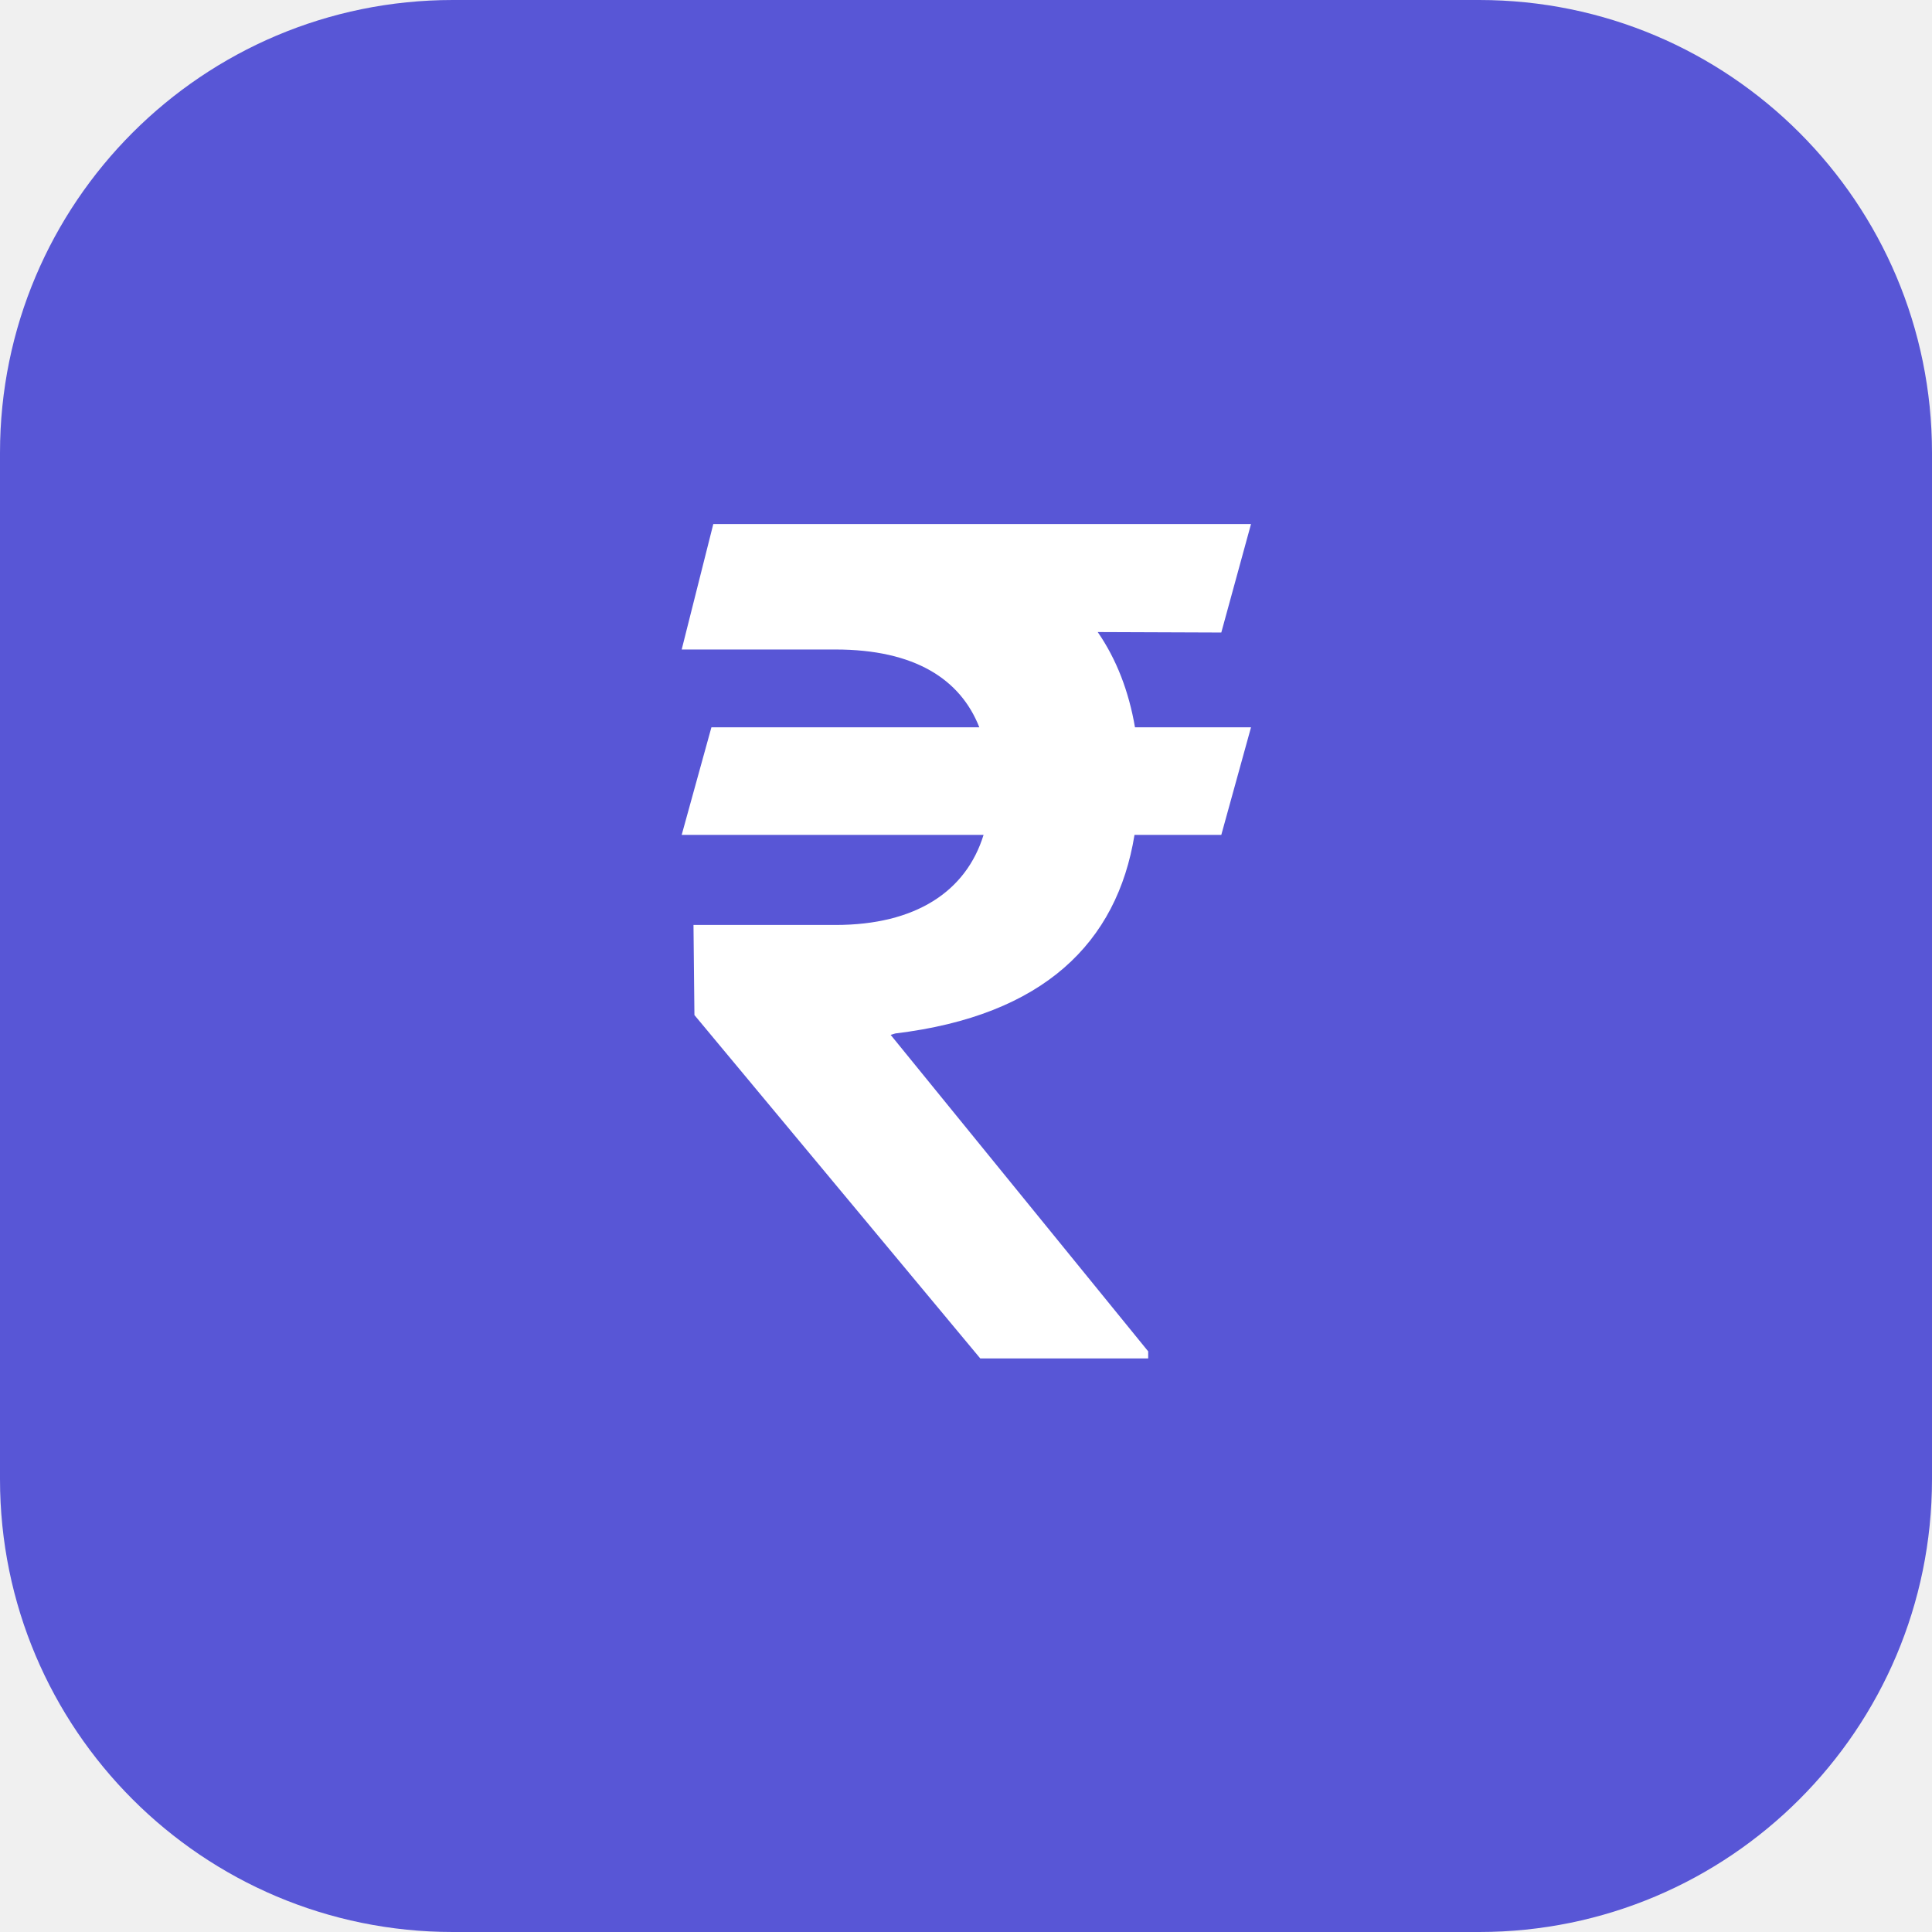
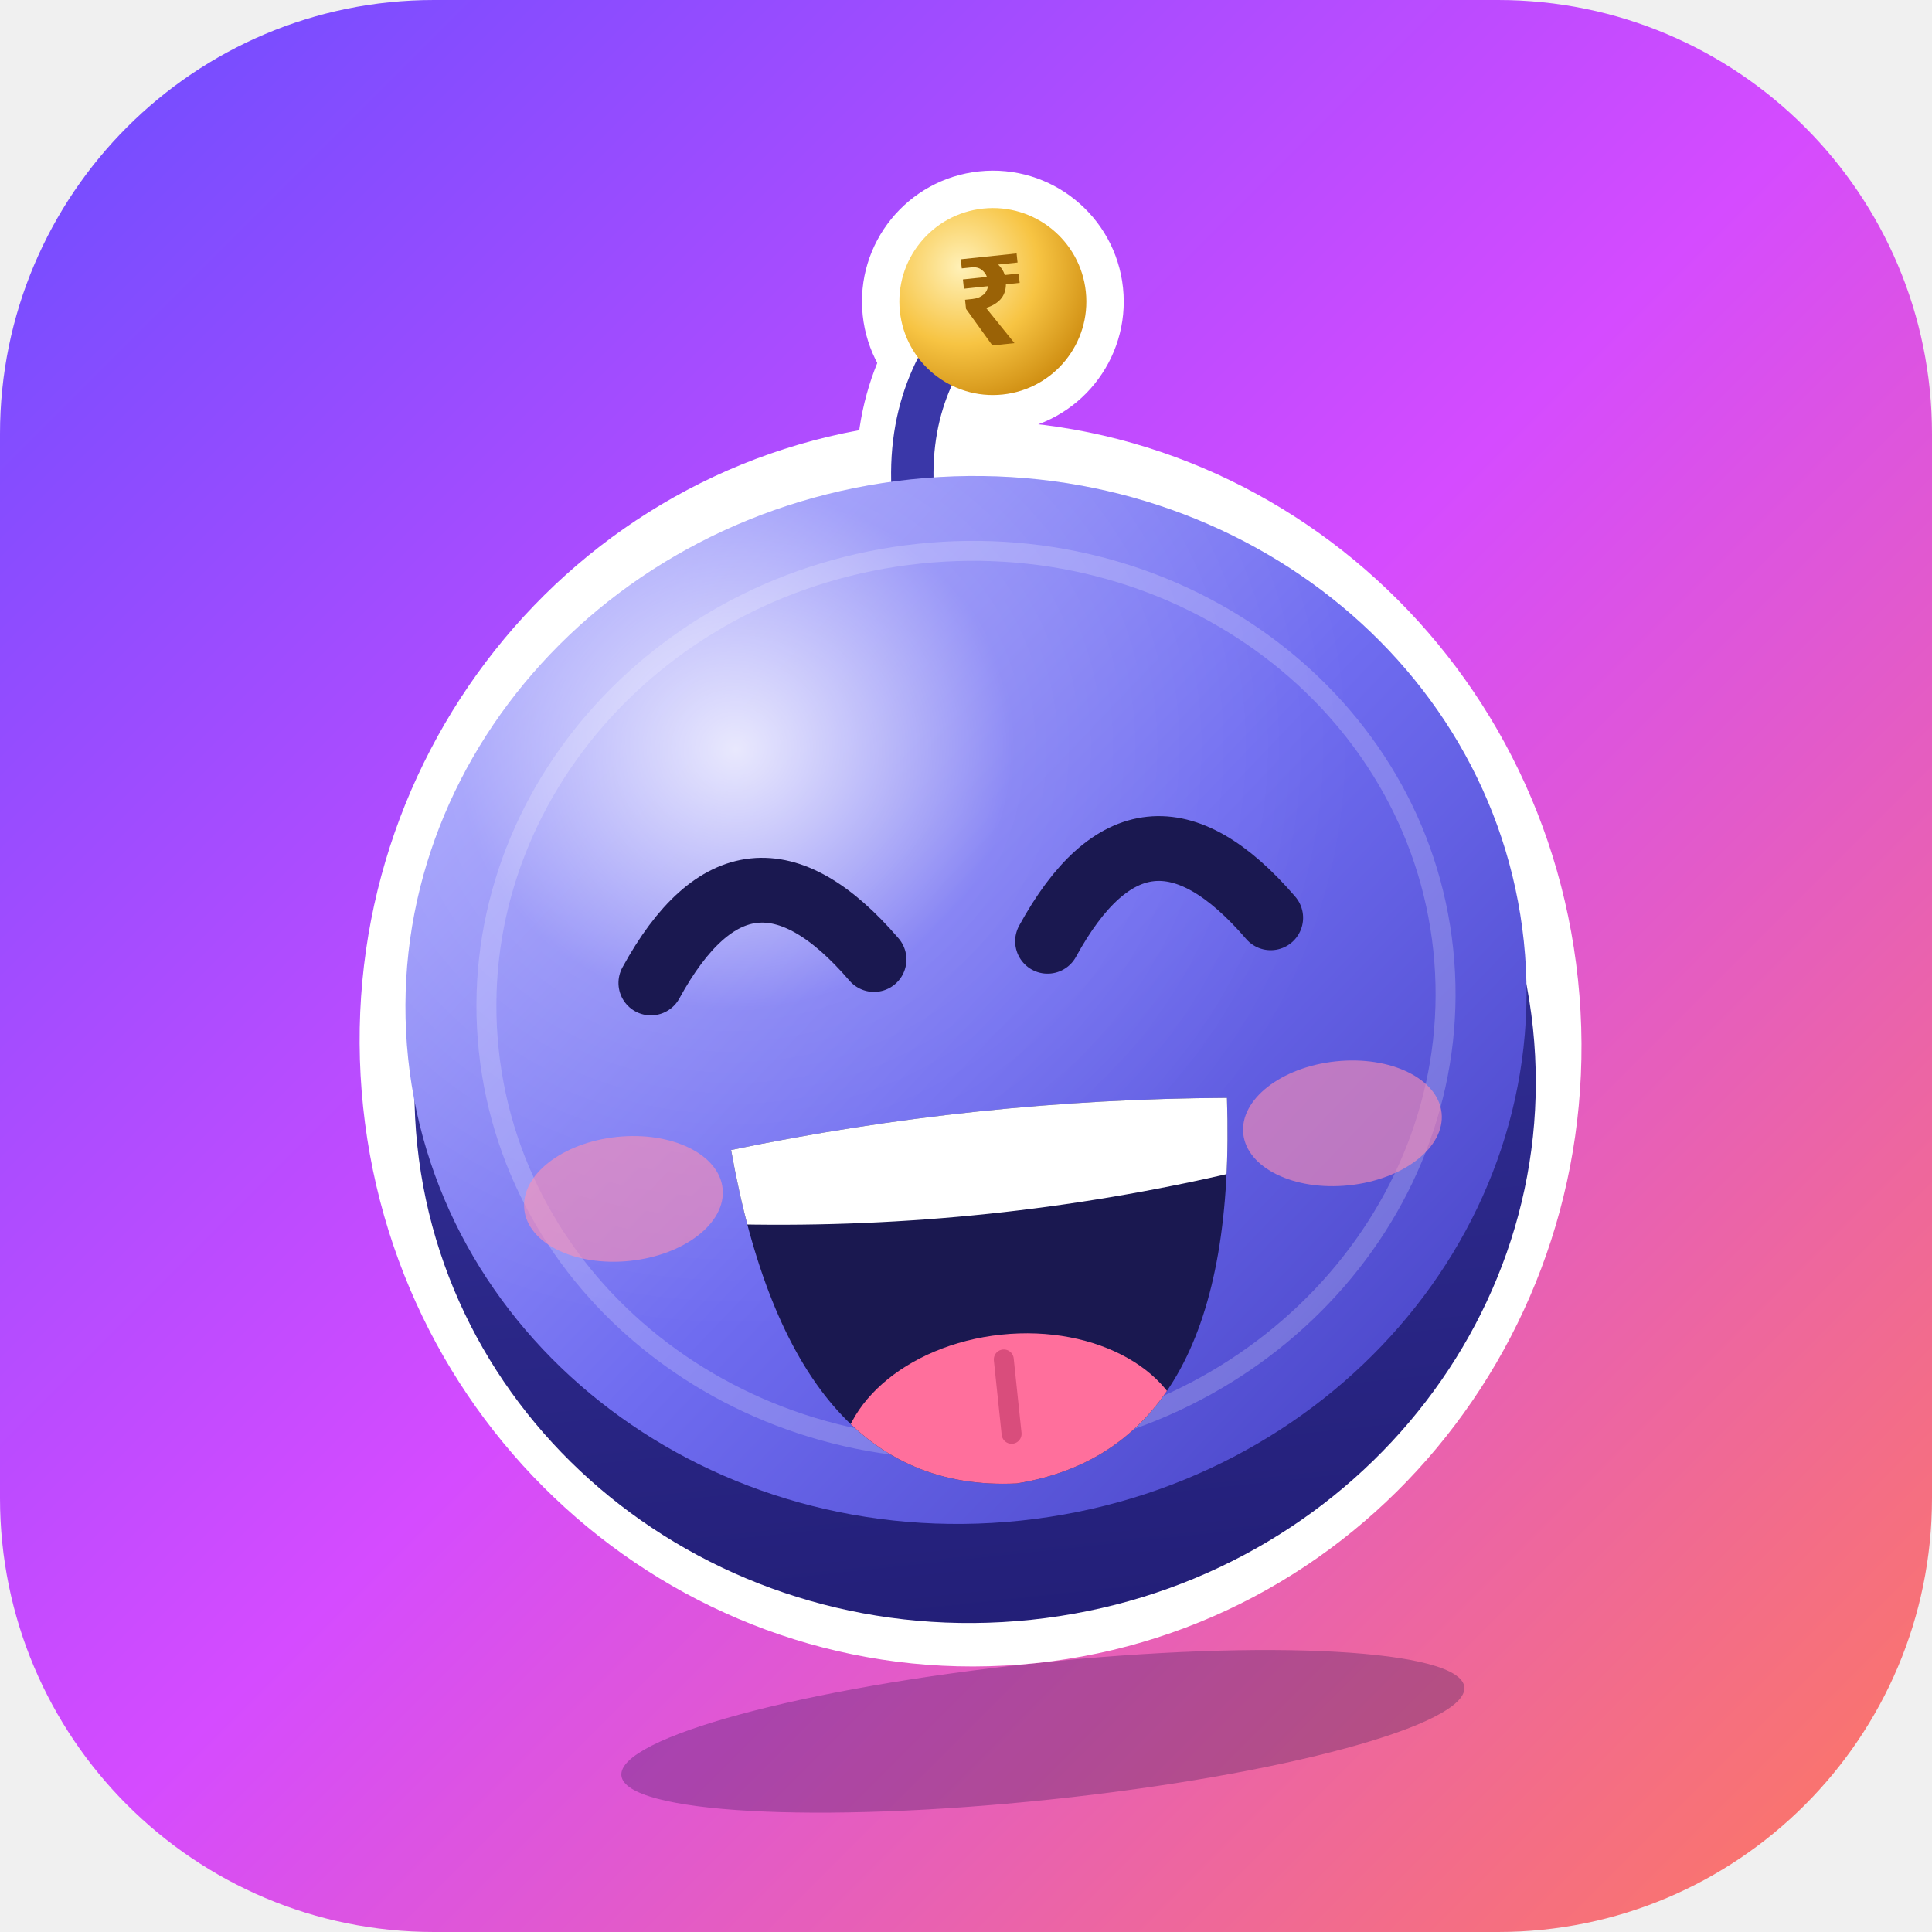
- <svg xmlns="http://www.w3.org/2000/svg" viewBox="0 0 64 64">
-   <rect width="64" height="64" rx="15" fill="#5856D6" />
-   <text x="32" y="45" font-family="-apple-system, Segoe UI, system-ui, sans-serif" font-size="38" font-weight="600" fill="#fff" text-anchor="middle">₹</text>
+ <svg xmlns="http://www.w3.org/2000/svg" viewBox="0 0 1024 1024" width="1024" height="1024">
+   <defs>
+     <linearGradient id="bg" x1="0" y1="0" x2="1" y2="1">
+       <stop offset="0" stop-color="#6a4dff" />
+       <stop offset="0.5" stop-color="#d54bff" />
+       <stop offset="1" stop-color="#ff7a59" />
+     </linearGradient>
+     <radialGradient id="glow" cx="0.5" cy="0.5" r="0.5">
+       <stop offset="0" stop-color="#fff6c9" stop-opacity="0.95" />
+       <stop offset="0.45" stop-color="#ffd86b" stop-opacity="0.35" />
+       <stop offset="1" stop-color="#ffd86b" stop-opacity="0" />
+     </radialGradient>
+     <linearGradient id="face" x1="0" y1="0" x2="0.9" y2="1">
+       <stop offset="0" stop-color="#b3b1ff" />
+       <stop offset="0.55" stop-color="#6f6cf0" />
+       <stop offset="1" stop-color="#4642c4" />
+     </linearGradient>
+     <linearGradient id="rim" x1="0" y1="0" x2="0" y2="1">
+       <stop offset="0" stop-color="#3a37a8" />
+       <stop offset="1" stop-color="#231f78" />
+     </linearGradient>
+     <radialGradient id="gloss" cx="0.32" cy="0.24" r="0.55">
+       <stop offset="0" stop-color="#ffffff" stop-opacity="0.8" />
+       <stop offset="0.45" stop-color="#ffffff" stop-opacity="0.12" />
+       <stop offset="1" stop-color="#ffffff" stop-opacity="0" />
+     </radialGradient>
+     <radialGradient id="gold" cx="0.35" cy="0.3" r="0.75">
+       <stop offset="0" stop-color="#fff1b8" />
+       <stop offset="0.55" stop-color="#f7c443" />
+       <stop offset="1" stop-color="#cf8e12" />
+     </radialGradient>
+     <clipPath id="mouth">
+       <path d="M40 72 Q60 70 80 72 Q78 100 60 101 Q42 100 40 72 Z" />
+     </clipPath>
+   </defs>
+   <rect width="1024" height="1024" rx="230" fill="url(#bg)" />
+   <g transform="rotate(-6 512 530) translate(115.6129 120.4) scale(6.606452)">
+     <ellipse cx="60" cy="121" rx="34" ry="5.5" fill="#1b0f4a" opacity="0.28" />
+     <path d="M60 22 C60 15 63 10 67 7" stroke="#ffffff" stroke-width="9" stroke-linecap="round" fill="none" />
+     <circle cx="68" cy="6.5" r="10.5" fill="#ffffff" />
+     <ellipse cx="60" cy="65.5" rx="49" ry="50" fill="#ffffff" />
+     <path d="M60 22 C60 15 63 10 67 7" stroke="#3a37a8" stroke-width="3.4" stroke-linecap="round" fill="none" />
+     <circle cx="68" cy="6.5" r="7.5" fill="url(#gold)" />
+     <text x="68" y="10" text-anchor="middle" font-family="Segoe UI, Arial, sans-serif" font-size="10" font-weight="800" fill="#9a6206">₹</text>
+     <ellipse cx="60" cy="69" rx="45" ry="43" fill="url(#rim)" />
+     <ellipse cx="60" cy="62" rx="45" ry="42" fill="url(#face)" />
+     <ellipse cx="60" cy="62" rx="38.5" ry="36" fill="none" stroke="#ffffff" stroke-opacity="0.2" stroke-width="1.6" />
+     <ellipse cx="60" cy="62" rx="45" ry="42" fill="url(#gloss)" />
+     <ellipse cx="31" cy="75" rx="8" ry="5" fill="#ff8fb3" opacity="0.6" />
+     <ellipse cx="89" cy="75" rx="8" ry="5" fill="#ff8fb3" opacity="0.6" />
+     <g stroke="#1a1850" stroke-width="5.2" stroke-linecap="round" fill="none">
+       <path d="M35 58 Q44 45 53 58" />
+       <path d="M67 58 Q76 45 85 58" />
+     </g>
+     <path d="M40 72 Q60 70 80 72 Q78 100 60 101 Q42 100 40 72 Z" fill="#1a1850" />
+     <g clip-path="url(#mouth)">
+       <path d="M40 71 Q60 69 80 71 L80 78 Q60 80.5 40 78 Z" fill="#ffffff" />
+       <ellipse cx="60" cy="99" rx="14" ry="10" fill="#ff6f9c" />
+       <path d="M60 91 L60 97" stroke="#d94d7c" stroke-width="1.6" stroke-linecap="round" />
+     </g>
+   </g>
</svg>
